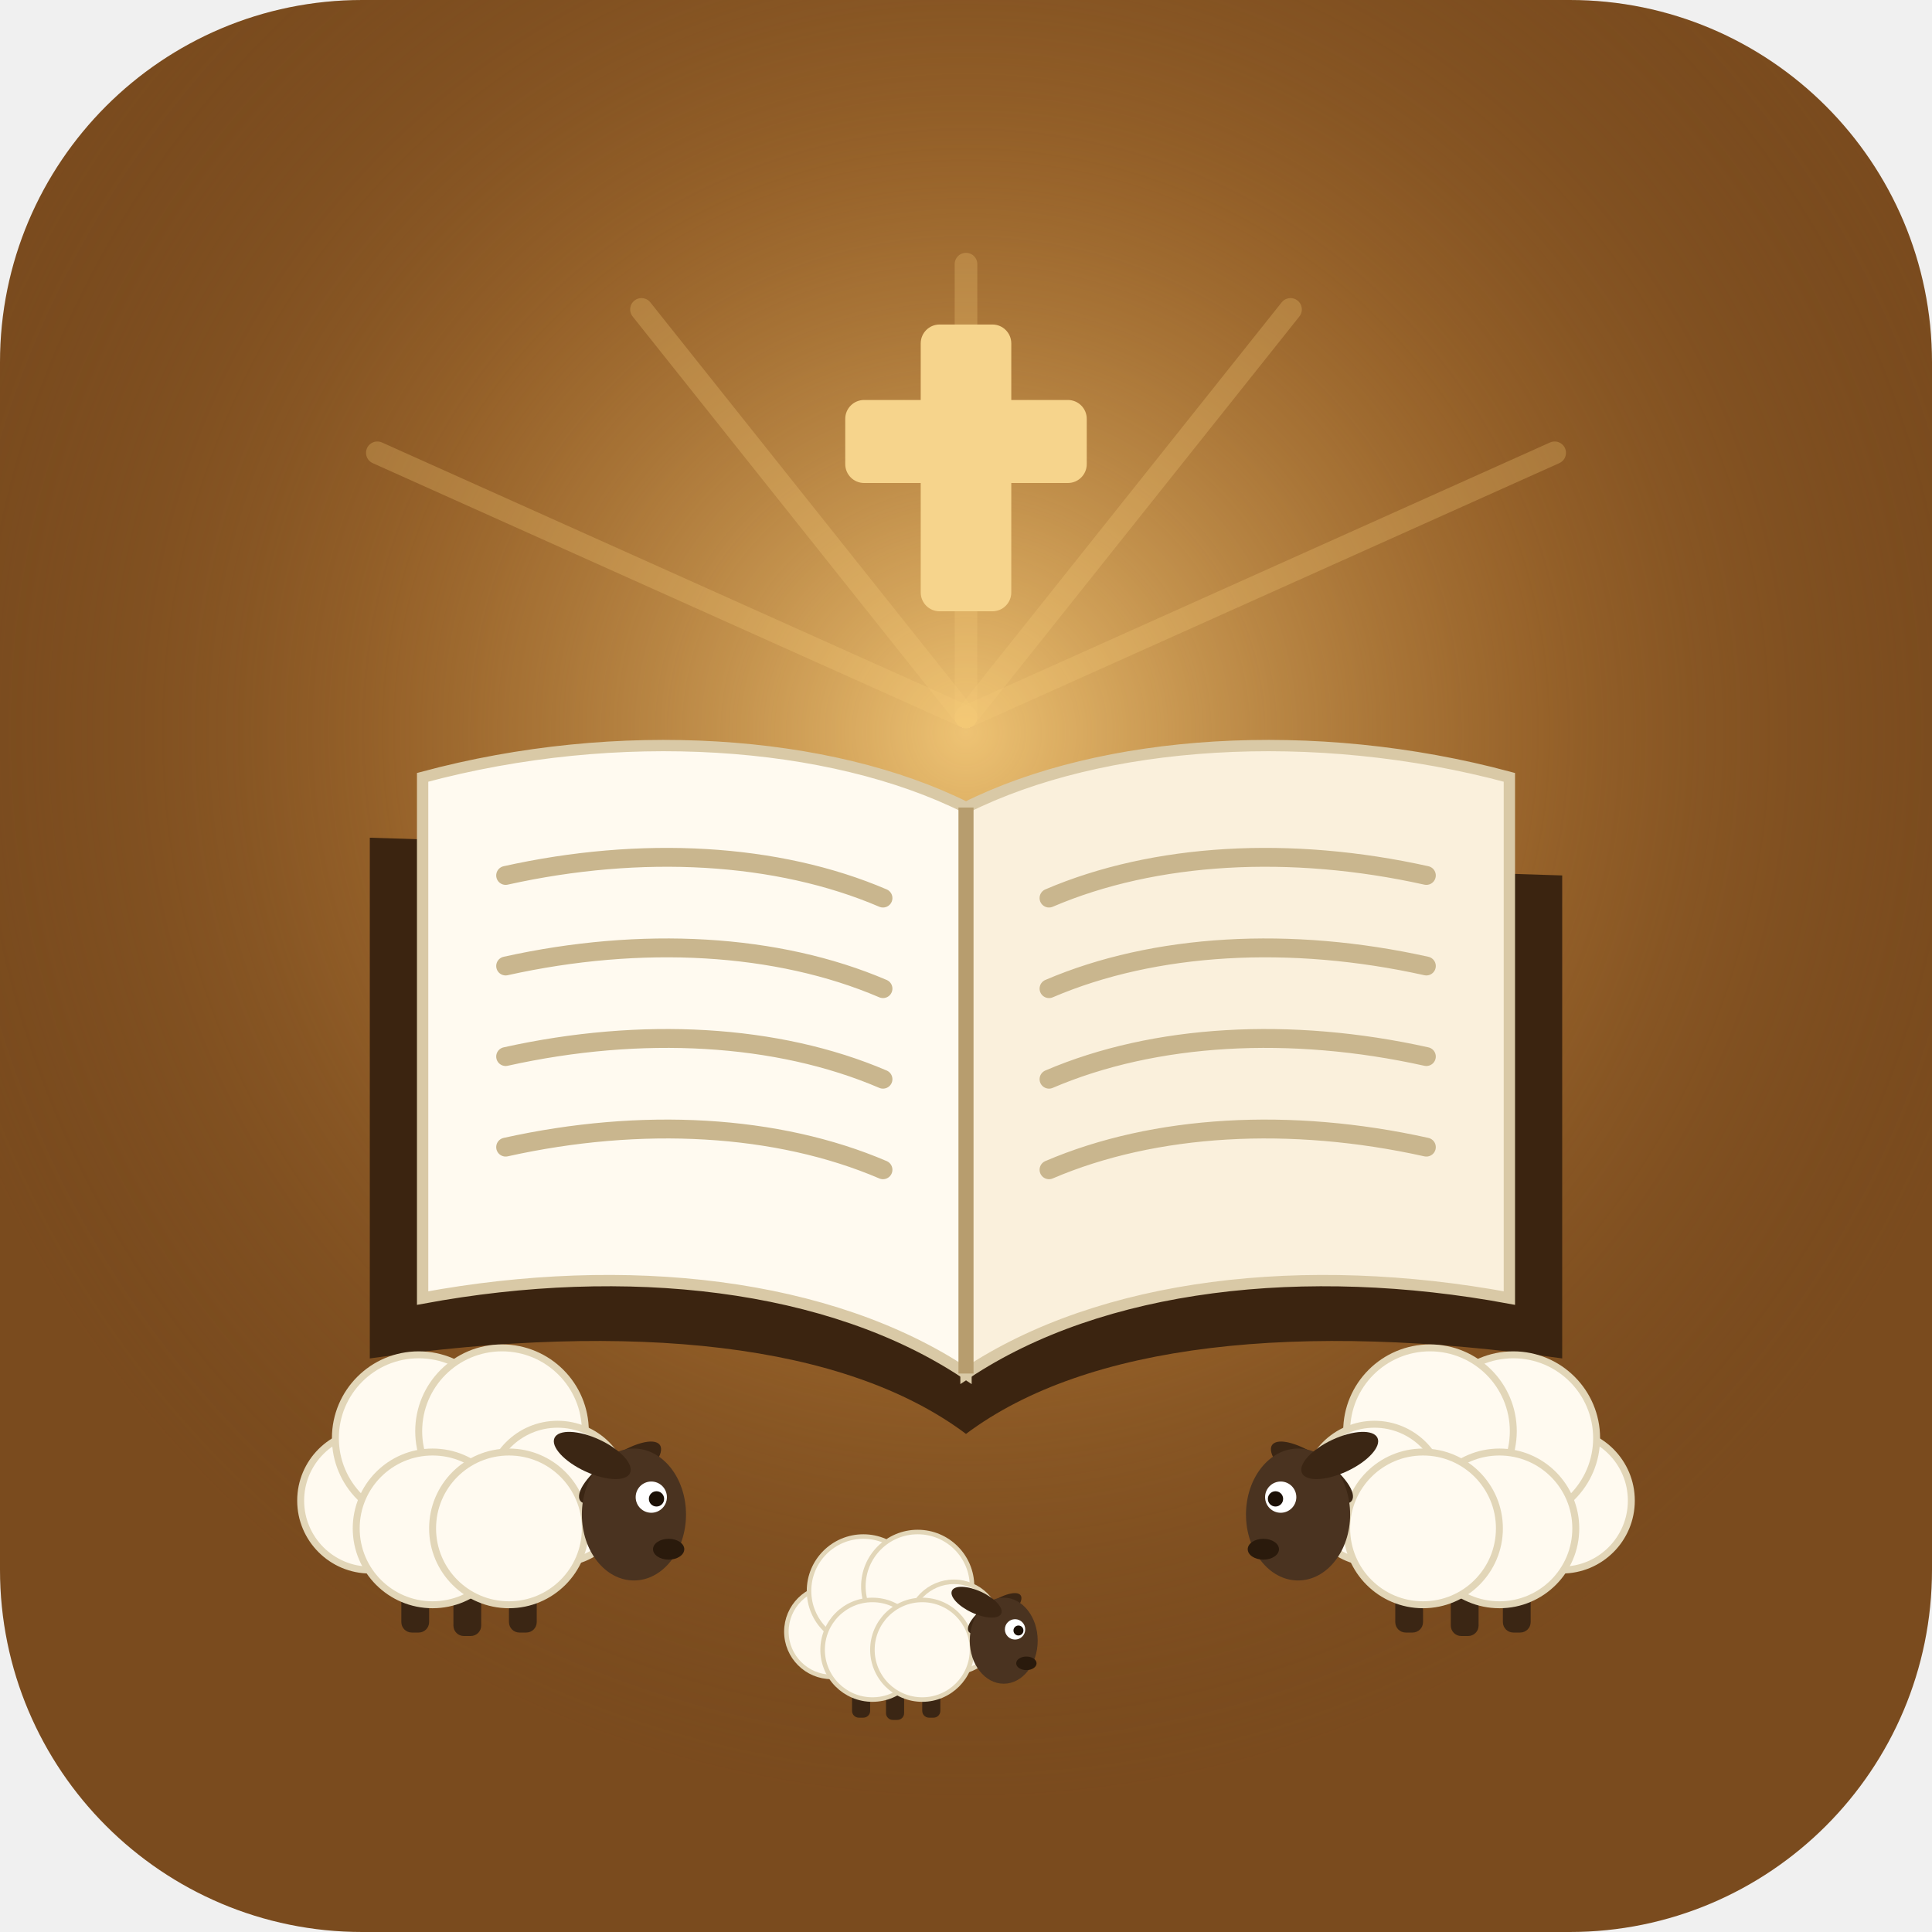
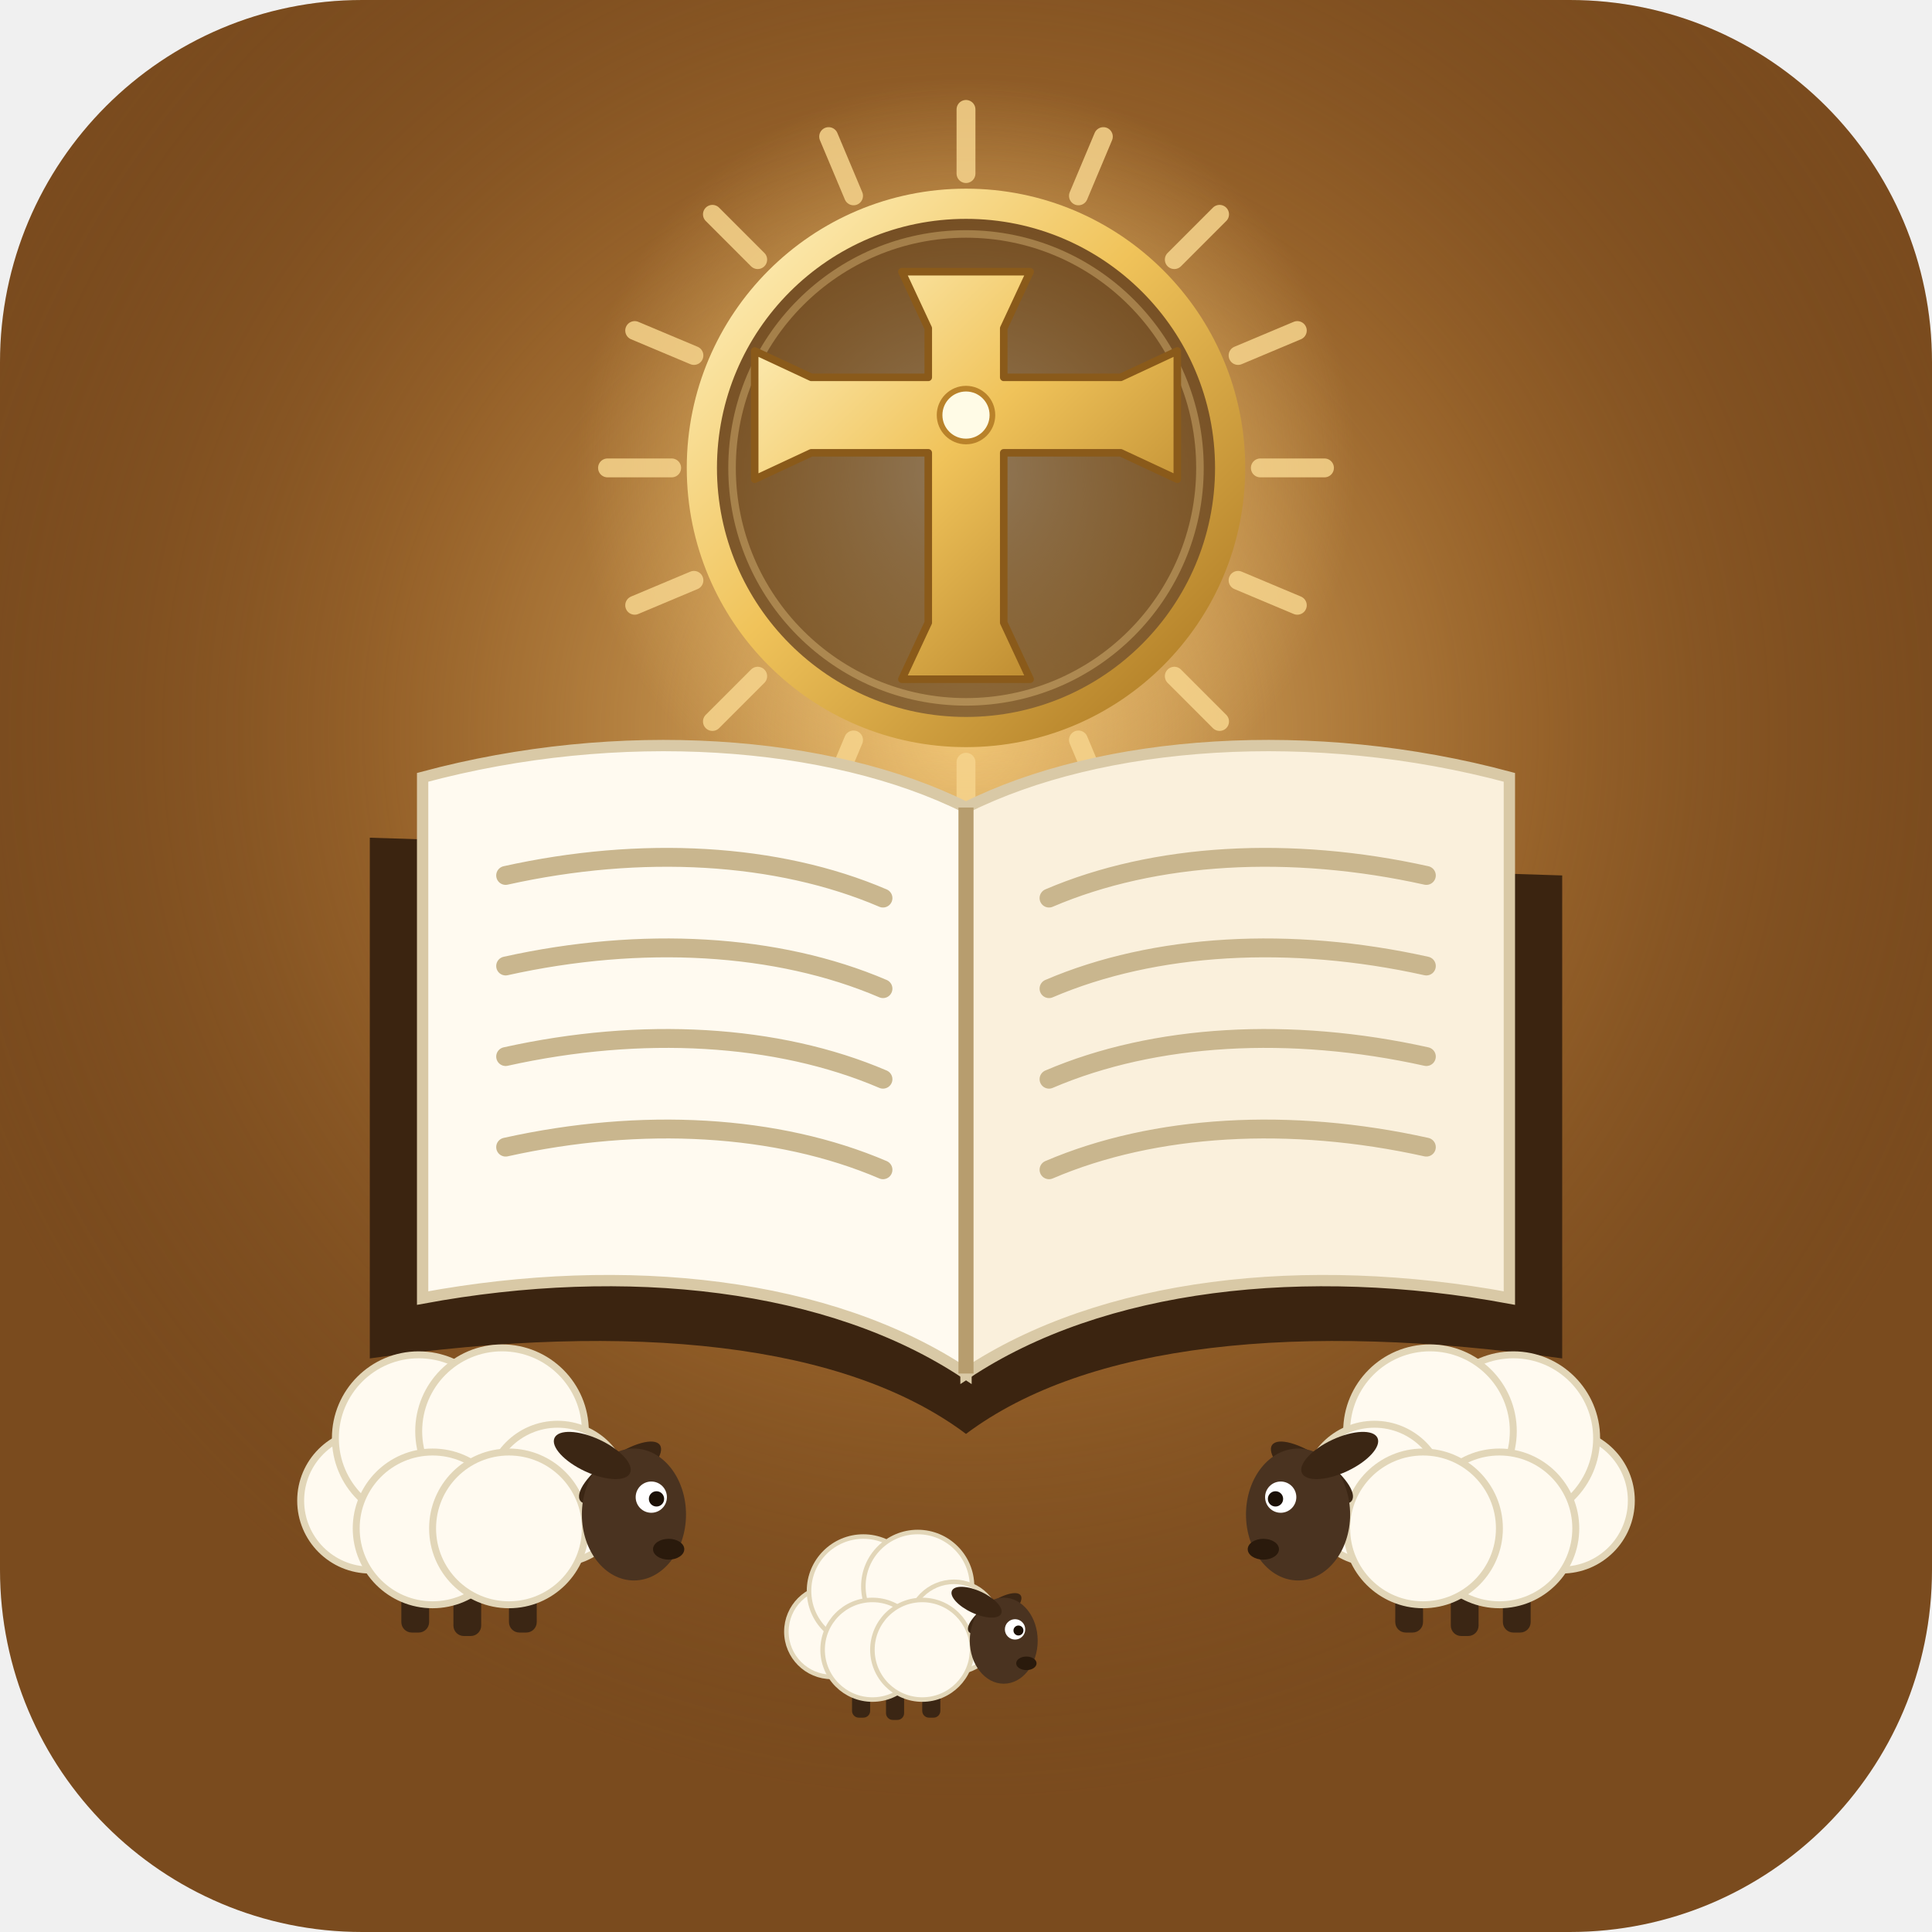
<svg xmlns="http://www.w3.org/2000/svg" viewBox="0 0 512 512">
  <defs>
+     <linearGradient id="gold" x1="0" y1="0" x2="1" y2="1">
+       <stop offset="0" stop-color="#fff3c4" />
+       <stop offset=".45" stop-color="#f0c35a" />
+       <stop offset="1" stop-color="#a8741f" />
+     </linearGradient>
+     <radialGradient id="halo" cx="50%" cy="50%" r="50%">
+       <stop offset="0" stop-color="#fff6d6" stop-opacity=".95" />
+       <stop offset=".6" stop-color="#f4c978" stop-opacity=".35" />
+       <stop offset="1" stop-color="#f4c978" stop-opacity="0" />
+     </radialGradient>
    <radialGradient id="glow" cx="50%" cy="38%" r="55%">
      <stop offset="0" stop-color="#f4c978" stop-opacity=".95" />
      <stop offset=".55" stop-color="#c88a3e" stop-opacity=".35" />
      <stop offset="1" stop-color="#7a4b1e" stop-opacity="0" />
    </radialGradient>
    <g id="sheep">
      <rect x="-17" y="22" width="8" height="20" rx="3" fill="#3b2614" />
      <rect x="-2" y="24" width="8" height="19" rx="3" fill="#3b2614" />
      <rect x="14" y="22" width="8" height="20" rx="3" fill="#3b2614" />
      <g fill="#fffaf0" stroke="#e2d6b8" stroke-width="2">
        <circle cx="-26" cy="4" r="20" />
        <circle cx="-12" cy="-14" r="24" />
        <circle cx="12" cy="-16" r="24" />
        <circle cx="28" cy="2" r="20" />
        <circle cx="-8" cy="12" r="22" />
        <circle cx="14" cy="12" r="22" />
      </g>
      <ellipse cx="46" cy="-4" rx="14" ry="5" fill="#3b2614" transform="rotate(-35 46 -4)" />
      <ellipse cx="50" cy="8" rx="15" ry="19" fill="#4a3320" />
      <ellipse cx="38" cy="-9" rx="12" ry="5" fill="#3b2614" transform="rotate(25 38 -9)" />
      <circle cx="55" cy="3" r="4.5" fill="#fff" />
      <circle cx="56.5" cy="3.5" r="2.2" fill="#1b1006" />
      <ellipse cx="60" cy="18" rx="4.5" ry="3" fill="#2a1a0c" />
    </g>
  </defs>
  <rect width="512" height="512" rx="96" fill="#7a4b1e" />
  <rect width="512" height="512" rx="96" fill="url(#glow)" />
-   <g fill="none" stroke="#f4c978" stroke-opacity=".28" stroke-width="6" stroke-linecap="round">
-     <path d="M256 190 L256 70" />
-     <path d="M256 190 L170 82" />
-     <path d="M256 190 L342 82" />
-     <path d="M256 190 L100 120" />
-     <path d="M256 190 L412 120" />
+   <circle cx="256" cy="124" r="104" fill="url(#halo)" />
+   <g stroke="#f6d48c" stroke-width="5" stroke-linecap="round" stroke-opacity=".85">
+     <line x1="334.0" y1="124.0" x2="351.0" y2="124.0" />
+     <line x1="328.1" y1="153.8" x2="343.8" y2="160.4" />
+     <line x1="311.2" y1="179.2" x2="323.2" y2="191.2" />
+     <line x1="285.8" y1="196.1" x2="292.4" y2="211.8" />
+     <line x1="256.0" y1="202.0" x2="256.0" y2="219.0" />
+     <line x1="226.2" y1="196.1" x2="219.6" y2="211.8" />
+     <line x1="200.8" y1="179.2" x2="188.8" y2="191.2" />
+     <line x1="183.9" y1="153.8" x2="168.2" y2="160.4" />
+     <line x1="178.0" y1="124.0" x2="161.0" y2="124.0" />
+     <line x1="183.9" y1="94.2" x2="168.2" y2="87.6" />
+     <line x1="200.8" y1="68.8" x2="188.8" y2="56.8" />
+     <line x1="226.2" y1="51.9" x2="219.6" y2="36.2" />
+     <line x1="256.0" y1="46.0" x2="256.0" y2="29.0" />
+     <line x1="285.8" y1="51.9" x2="292.4" y2="36.2" />
+     <line x1="311.2" y1="68.8" x2="323.2" y2="56.8" />
+     <line x1="328.1" y1="94.2" x2="343.8" y2="87.6" />
  </g>
-   <g fill="#f6d48c">
-     <rect x="244" y="86" width="24" height="76" rx="5" />
-     <rect x="224" y="106" width="64" height="22" rx="5" />
-   </g>
+   <circle cx="256" cy="124" r="70" fill="#4a2a0e" fill-opacity=".6" stroke="url(#gold)" stroke-width="8" />
+   <circle cx="256" cy="124" r="62" fill="none" stroke="#f6d48c" stroke-opacity=".35" stroke-width="2" />
+   <path d="M239.0 72.0 L273.0 72.0 L266.0 87.0 L266.0 100.0 L297.0 100.0 L312.0 93.0 L312.0 127.0 L297.0 120.0 L266.0 120.0 L266.0 165.0 L273.0 180.0 L239.0 180.0 L246.0 165.0 L246.0 120.0 L215.0 120.0 L200.0 127.0 L200.0 93.0 L215.0 100.0 L246.0 100.0 L246.0 87.0 Z" fill="url(#gold)" stroke="#8a5a1a" stroke-width="2" stroke-linejoin="round" />
+   <circle cx="256" cy="110" r="7" fill="#fffbe6" stroke="#b9822a" stroke-width="1.5" />
  <path d="M98 222 L98 360 C168 350 224 356 256 380 C288 356 344 350 414 360 L414 232 Z" fill="#3b2410" />
  <path d="M256 214 C220 196 164 192 112 206 L112 344 C166 334 220 340 256 364 Z" fill="#fffaf0" stroke="#d9c9a6" stroke-width="3" />
  <path d="M256 214 C292 196 348 192 400 206 L400 344 C346 334 292 340 256 364 Z" fill="#faf0dc" stroke="#d9c9a6" stroke-width="3" />
  <g fill="none" stroke="#c9b68e" stroke-width="5" stroke-linecap="round">
    <path d="M134 232 C170 224 206 226 234 238" />
    <path d="M134 256 C170 248 206 250 234 262" />
    <path d="M134 280 C170 272 206 274 234 286" />
    <path d="M134 304 C170 296 206 298 234 310" />
    <path d="M278 238 C306 226 342 224 378 232" />
    <path d="M278 262 C306 250 342 248 378 256" />
    <path d="M278 286 C306 274 342 272 378 280" />
    <path d="M278 310 C306 298 342 296 378 304" />
  </g>
  <path d="M256 214 L256 364" stroke="#b79d6e" stroke-width="4" />
  <use href="#sheep" transform="translate(122 394) scale(.92)" />
  <use href="#sheep" transform="translate(390 394) scale(-.92 .92)" />
  <use href="#sheep" transform="translate(236 430) scale(.6)" />
</svg>
